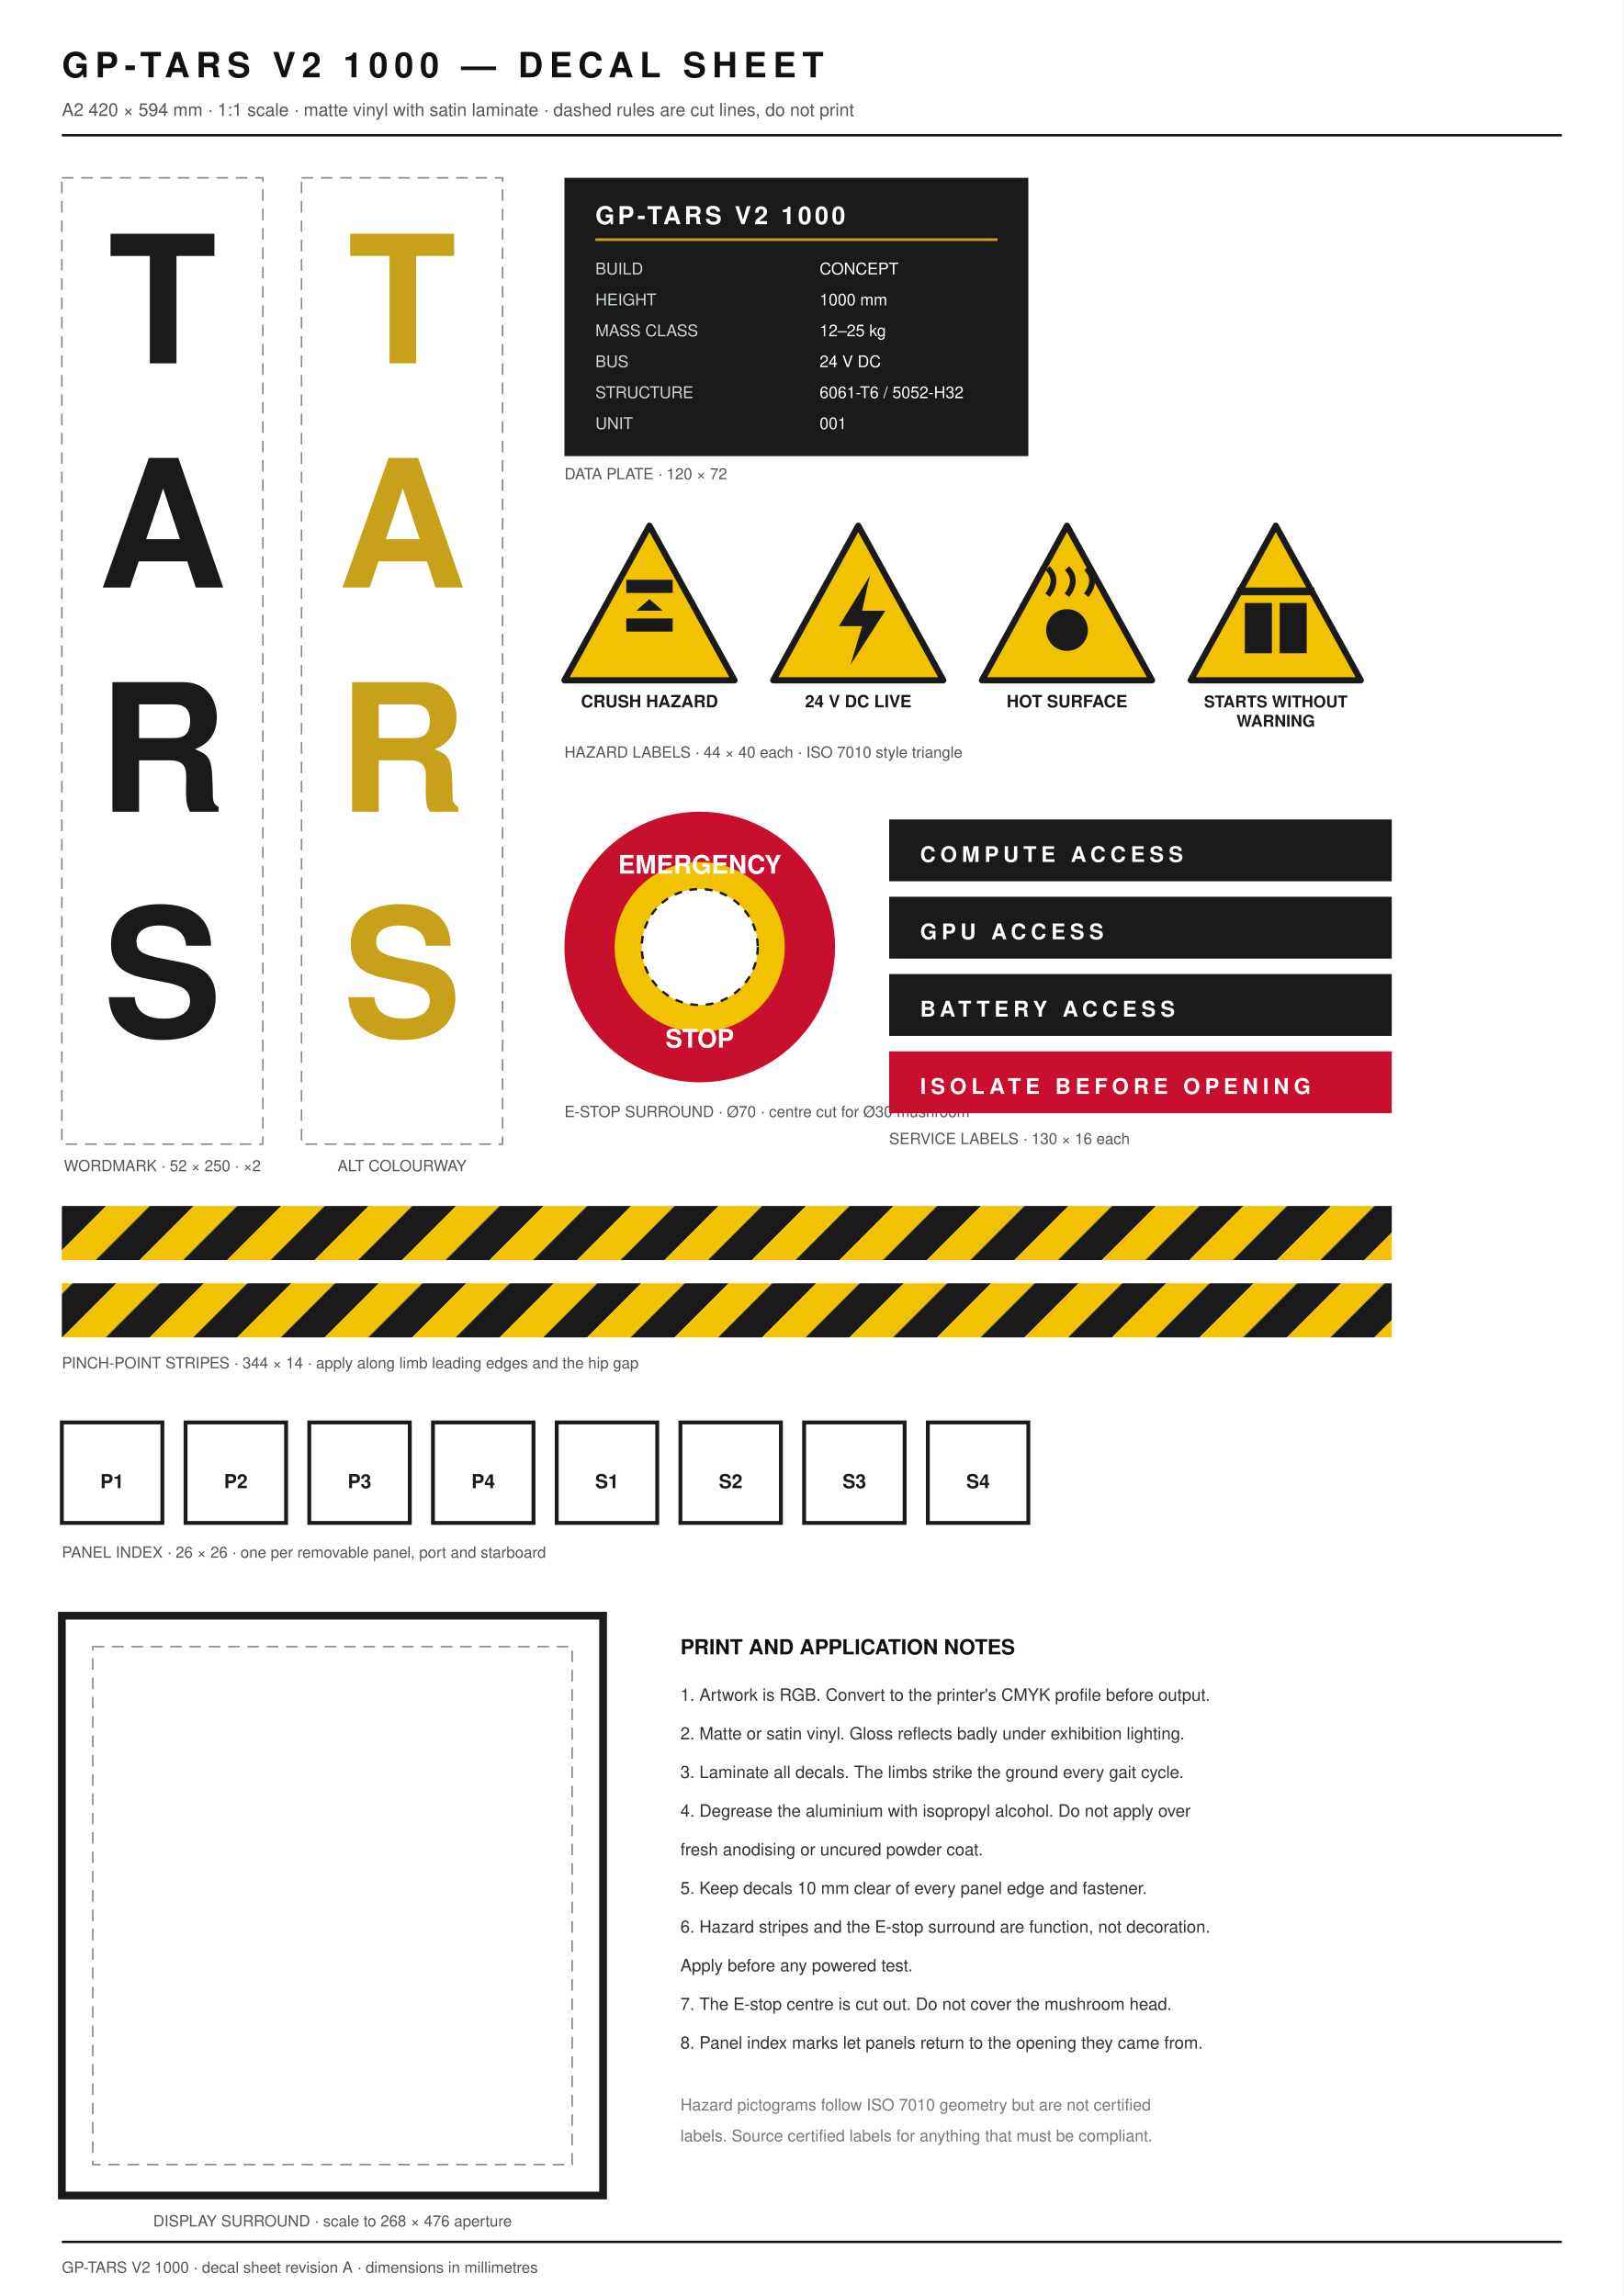
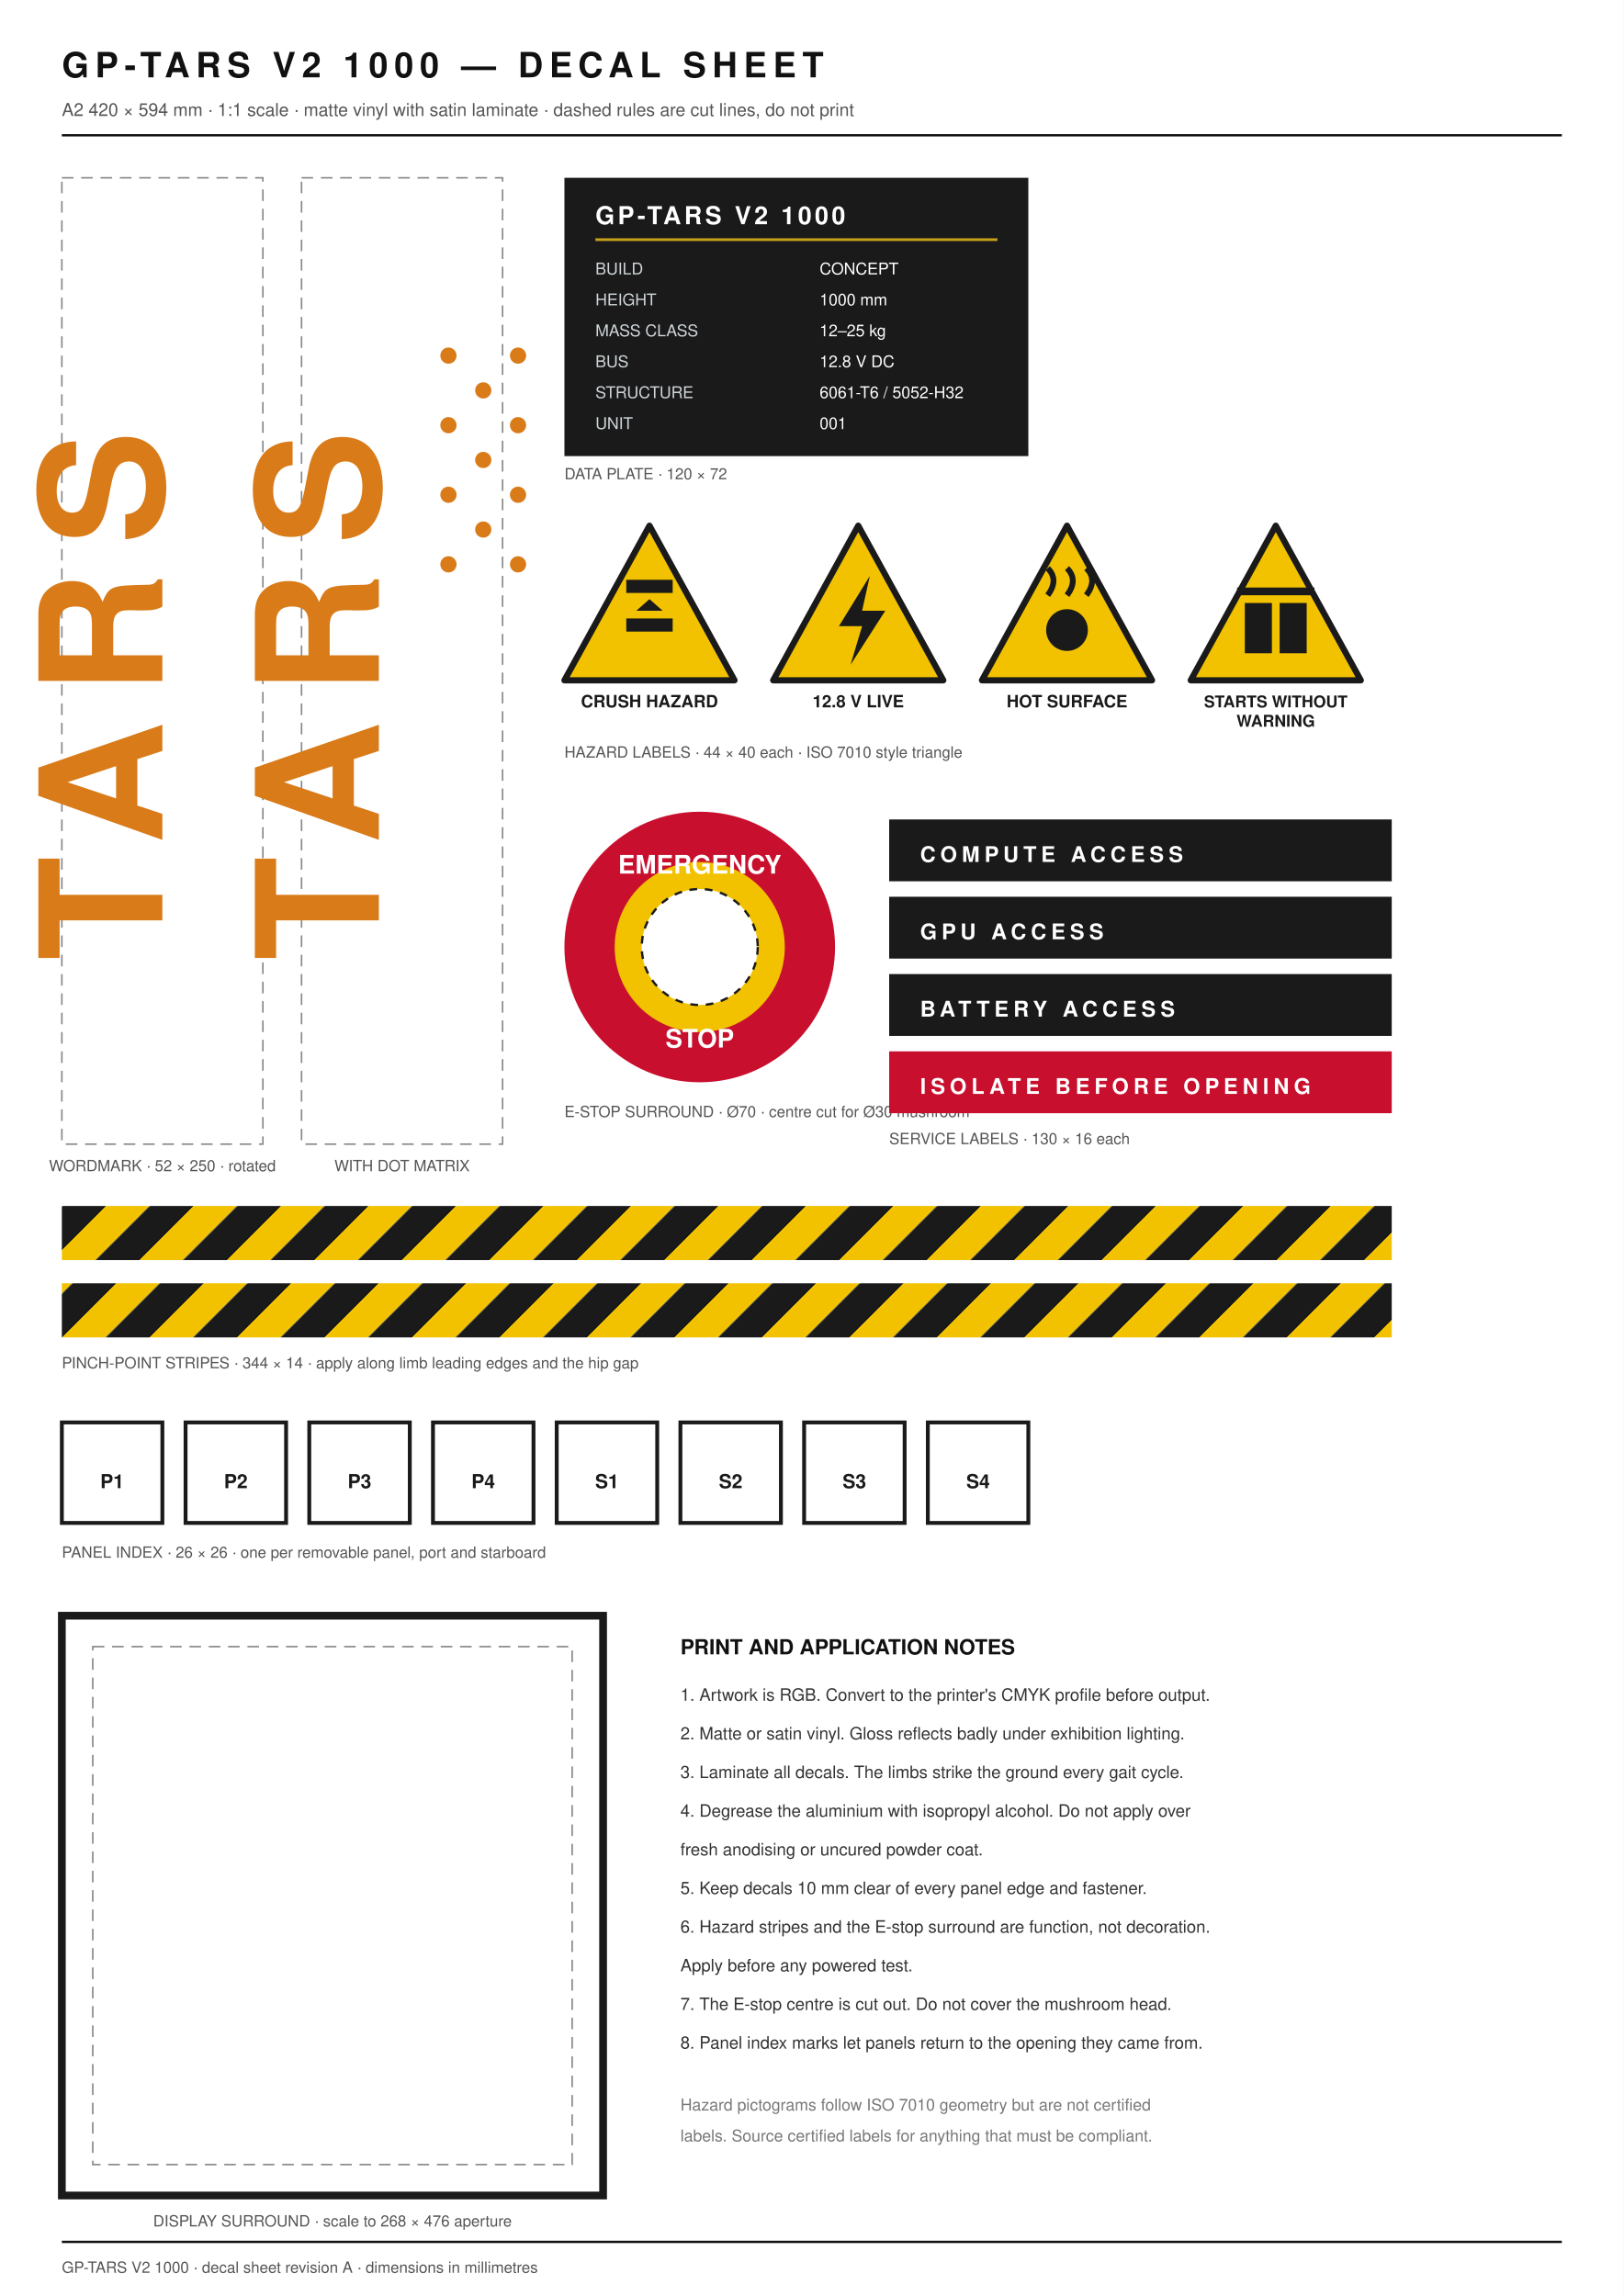
<svg xmlns="http://www.w3.org/2000/svg" viewBox="0 0 420 594" width="420mm" height="594mm" font-family="Helvetica, Arial, 'Liberation Sans', sans-serif">
  <rect width="420" height="594" fill="#ffffff" />
  <g fill="#111111">
    <text x="16" y="20" font-size="9" font-weight="700" letter-spacing="1.6">GP-TARS V2 1000 — DECAL SHEET</text>
    <text x="16" y="30" font-size="4.6" fill="#555555">A2 420 × 594 mm · 1:1 scale · matte vinyl with satin laminate · dashed rules are cut lines, do not print</text>
  </g>
  <line x1="16" y1="35" x2="404" y2="35" stroke="#111111" stroke-width="0.6" />
  <g>
    <rect x="16" y="46" width="52" height="250" fill="none" stroke="#888888" stroke-width="0.4" stroke-dasharray="3 2" />
-     <text x="42" y="94" font-size="46" font-weight="700" fill="#1a1a1a" text-anchor="middle" letter-spacing="1">T</text>
-     <text x="42" y="152" font-size="46" font-weight="700" fill="#1a1a1a" text-anchor="middle" letter-spacing="1">A</text>
-     <text x="42" y="210" font-size="46" font-weight="700" fill="#1a1a1a" text-anchor="middle" letter-spacing="1">R</text>
-     <text x="42" y="268" font-size="46" font-weight="700" fill="#1a1a1a" text-anchor="middle" letter-spacing="1">S</text>
-     <text x="42" y="303" font-size="4" fill="#555555" text-anchor="middle">WORDMARK · 52 × 250 · ×2</text>
+     <text x="42" y="180" font-size="44" font-weight="700" fill="#d97b19" text-anchor="middle" letter-spacing="7" transform="rotate(-90 42 180)">TARS</text>
+     <text x="42" y="303" font-size="4" fill="#555555" text-anchor="middle">WORDMARK · 52 × 250 · rotated</text>
    <rect x="78" y="46" width="52" height="250" fill="none" stroke="#888888" stroke-width="0.4" stroke-dasharray="3 2" />
-     <text x="104" y="94" font-size="46" font-weight="700" fill="#c8a11a" text-anchor="middle" letter-spacing="1">T</text>
-     <text x="104" y="152" font-size="46" font-weight="700" fill="#c8a11a" text-anchor="middle" letter-spacing="1">A</text>
-     <text x="104" y="210" font-size="46" font-weight="700" fill="#c8a11a" text-anchor="middle" letter-spacing="1">R</text>
-     <text x="104" y="268" font-size="46" font-weight="700" fill="#c8a11a" text-anchor="middle" letter-spacing="1">S</text>
-     <text x="104" y="303" font-size="4" fill="#555555" text-anchor="middle">ALT COLOURWAY</text>
+     <text x="98" y="180" font-size="44" font-weight="700" fill="#d97b19" text-anchor="middle" letter-spacing="7" transform="rotate(-90 98 180)">TARS</text>
+     <circle cx="116" cy="92" r="2.1" fill="#d97b19" />
+     <circle cx="134" cy="92" r="2.1" fill="#d97b19" />
+     <circle cx="125" cy="101" r="2.1" fill="#d97b19" />
+     <circle cx="116" cy="110" r="2.1" fill="#d97b19" />
+     <circle cx="134" cy="110" r="2.1" fill="#d97b19" />
+     <circle cx="125" cy="119" r="2.1" fill="#d97b19" />
+     <circle cx="116" cy="128" r="2.1" fill="#d97b19" />
+     <circle cx="134" cy="128" r="2.1" fill="#d97b19" />
+     <circle cx="125" cy="137" r="2.1" fill="#d97b19" />
+     <circle cx="116" cy="146" r="2.1" fill="#d97b19" />
+     <circle cx="134" cy="146" r="2.1" fill="#d97b19" />
+     <text x="104" y="303" font-size="4" fill="#555555" text-anchor="middle">WITH DOT MATRIX</text>
  </g>
  <g>
    <rect x="146" y="46" width="120" height="72" fill="#1a1a1a" />
    <text x="154" y="58" font-size="6.4" font-weight="700" fill="#ffffff" letter-spacing="0.8">GP-TARS V2 1000</text>
    <line x1="154" y1="62" x2="258" y2="62" stroke="#c8a11a" stroke-width="0.7" />
    <g font-size="4.2" fill="#cfd6da">
      <text x="154" y="71">BUILD</text>
      <text x="212" y="71" fill="#ffffff">CONCEPT</text>
      <text x="154" y="79">HEIGHT</text>
      <text x="212" y="79" fill="#ffffff">1000 mm</text>
      <text x="154" y="87">MASS CLASS</text>
      <text x="212" y="87" fill="#ffffff">12–25 kg</text>
      <text x="154" y="95">BUS</text>
-       <text x="212" y="95" fill="#ffffff">24 V DC</text>
+       <text x="212" y="95" fill="#ffffff">12.8 V DC</text>
      <text x="154" y="103">STRUCTURE</text>
      <text x="212" y="103" fill="#ffffff">6061-T6 / 5052-H32</text>
      <text x="154" y="111">UNIT</text>
      <text x="212" y="111" fill="#ffffff">001</text>
    </g>
    <text x="146" y="124" font-size="4" fill="#555555">DATA PLATE · 120 × 72</text>
  </g>
  <g>
    <g transform="translate(146,136)">
      <path d="M22,0 L44,40 L0,40 Z" fill="#f2c200" stroke="#1a1a1a" stroke-width="1.6" stroke-linejoin="round" />
      <rect x="16" y="14" width="12" height="3.4" fill="#1a1a1a" />
      <rect x="16" y="24" width="12" height="3.4" fill="#1a1a1a" />
      <path d="M22,19 l-3.4,3 h6.8 z" fill="#1a1a1a" />
      <text x="22" y="47" font-size="4.4" font-weight="700" fill="#1a1a1a" text-anchor="middle">CRUSH HAZARD</text>
    </g>
    <g transform="translate(200,136)">
      <path d="M22,0 L44,40 L0,40 Z" fill="#f2c200" stroke="#1a1a1a" stroke-width="1.6" stroke-linejoin="round" />
      <path d="M25,13 l-8,13 h6 l-3,10 9,-14 h-6 z" fill="#1a1a1a" />
-       <text x="22" y="47" font-size="4.4" font-weight="700" fill="#1a1a1a" text-anchor="middle">24 V DC LIVE</text>
+       <text x="22" y="47" font-size="4.4" font-weight="700" fill="#1a1a1a" text-anchor="middle">12.8 V LIVE</text>
    </g>
    <g transform="translate(254,136)">
      <path d="M22,0 L44,40 L0,40 Z" fill="#f2c200" stroke="#1a1a1a" stroke-width="1.6" stroke-linejoin="round" />
      <circle cx="22" cy="27" r="5.4" fill="#1a1a1a" />
      <path d="M17,18 q3,-4 0,-7 M22,18 q3,-4 0,-7 M27,18 q3,-4 0,-7" stroke="#1a1a1a" stroke-width="1.5" fill="none" />
      <text x="22" y="47" font-size="4.4" font-weight="700" fill="#1a1a1a" text-anchor="middle">HOT SURFACE</text>
    </g>
    <g transform="translate(308,136)">
      <path d="M22,0 L44,40 L0,40 Z" fill="#f2c200" stroke="#1a1a1a" stroke-width="1.6" stroke-linejoin="round" />
      <rect x="14" y="20" width="7" height="13" fill="#1a1a1a" />
      <rect x="23" y="20" width="7" height="13" fill="#1a1a1a" />
      <path d="M12,17 h20" stroke="#1a1a1a" stroke-width="2" />
      <text x="22" y="47" font-size="4.2" font-weight="700" fill="#1a1a1a" text-anchor="middle">STARTS WITHOUT</text>
      <text x="22" y="52" font-size="4.2" font-weight="700" fill="#1a1a1a" text-anchor="middle">WARNING</text>
    </g>
    <text x="146" y="196" font-size="4" fill="#555555">HAZARD LABELS · 44 × 40 each · ISO 7010 style triangle</text>
  </g>
  <g transform="translate(146,210)">
    <circle cx="35" cy="35" r="35" fill="#c8102e" />
    <circle cx="35" cy="35" r="22" fill="#f2c200" />
    <circle cx="35" cy="35" r="15" fill="#ffffff" stroke="#1a1a1a" stroke-width="0.6" stroke-dasharray="2 2" />
    <text x="35" y="16" font-size="6.6" font-weight="700" fill="#ffffff" text-anchor="middle">EMERGENCY</text>
    <text x="35" y="61" font-size="6.6" font-weight="700" fill="#ffffff" text-anchor="middle">STOP</text>
    <text x="0" y="79" font-size="4" fill="#555555">E-STOP SURROUND · Ø70 · centre cut for Ø30 mushroom</text>
  </g>
  <g>
    <g font-size="5.6" font-weight="700" letter-spacing="1.2">
      <rect x="230" y="212" width="130" height="16" fill="#1a1a1a" />
      <text x="238" y="223" fill="#ffffff">COMPUTE ACCESS</text>
      <rect x="230" y="232" width="130" height="16" fill="#1a1a1a" />
      <text x="238" y="243" fill="#ffffff">GPU ACCESS</text>
      <rect x="230" y="252" width="130" height="16" fill="#1a1a1a" />
      <text x="238" y="263" fill="#ffffff">BATTERY ACCESS</text>
      <rect x="230" y="272" width="130" height="16" fill="#c8102e" />
      <text x="238" y="283" fill="#ffffff">ISOLATE BEFORE OPENING</text>
    </g>
    <text x="230" y="296" font-size="4" fill="#555555">SERVICE LABELS · 130 × 16 each</text>
  </g>
  <g>
    <defs>
      <pattern id="hz" width="16" height="16" patternUnits="userSpaceOnUse" patternTransform="rotate(45)">
        <rect width="8" height="16" fill="#f2c200" />
        <rect x="8" width="8" height="16" fill="#1a1a1a" />
      </pattern>
    </defs>
    <rect x="16" y="312" width="344" height="14" fill="url(#hz)" />
    <rect x="16" y="332" width="344" height="14" fill="url(#hz)" />
    <text x="16" y="354" font-size="4" fill="#555555">PINCH-POINT STRIPES · 344 × 14 · apply along limb leading edges and the hip gap</text>
  </g>
  <g>
    <g font-size="5" font-weight="700" fill="#1a1a1a">
      <rect x="16" y="368" width="26" height="26" fill="none" stroke="#1a1a1a" stroke-width="1" />
      <text x="29" y="385" text-anchor="middle">P1</text>
      <rect x="48" y="368" width="26" height="26" fill="none" stroke="#1a1a1a" stroke-width="1" />
      <text x="61" y="385" text-anchor="middle">P2</text>
      <rect x="80" y="368" width="26" height="26" fill="none" stroke="#1a1a1a" stroke-width="1" />
      <text x="93" y="385" text-anchor="middle">P3</text>
      <rect x="112" y="368" width="26" height="26" fill="none" stroke="#1a1a1a" stroke-width="1" />
      <text x="125" y="385" text-anchor="middle">P4</text>
      <rect x="144" y="368" width="26" height="26" fill="none" stroke="#1a1a1a" stroke-width="1" />
      <text x="157" y="385" text-anchor="middle">S1</text>
      <rect x="176" y="368" width="26" height="26" fill="none" stroke="#1a1a1a" stroke-width="1" />
      <text x="189" y="385" text-anchor="middle">S2</text>
      <rect x="208" y="368" width="26" height="26" fill="none" stroke="#1a1a1a" stroke-width="1" />
      <text x="221" y="385" text-anchor="middle">S3</text>
      <rect x="240" y="368" width="26" height="26" fill="none" stroke="#1a1a1a" stroke-width="1" />
      <text x="253" y="385" text-anchor="middle">S4</text>
    </g>
    <text x="16" y="403" font-size="4" fill="#555555">PANEL INDEX · 26 × 26 · one per removable panel, port and starboard</text>
  </g>
  <g>
    <rect x="16" y="418" width="140" height="150" fill="none" stroke="#1a1a1a" stroke-width="2" />
    <rect x="24" y="426" width="124" height="134" fill="none" stroke="#888888" stroke-width="0.4" stroke-dasharray="3 2" />
    <text x="86" y="576" font-size="4" fill="#555555" text-anchor="middle">DISPLAY SURROUND · scale to 268 × 476 aperture</text>
  </g>
  <g font-size="4.4" fill="#333333">
    <text x="176" y="428" font-weight="700" font-size="5.4" fill="#111111">PRINT AND APPLICATION NOTES</text>
    <text x="176" y="440">1. Artwork is RGB. Convert to the printer's CMYK profile before output.</text>
    <text x="176" y="450">2. Matte or satin vinyl. Gloss reflects badly under exhibition lighting.</text>
    <text x="176" y="460">3. Laminate all decals. The limbs strike the ground every gait cycle.</text>
    <text x="176" y="470">4. Degrease the aluminium with isopropyl alcohol. Do not apply over</text>
    <text x="176" y="480">   fresh anodising or uncured powder coat.</text>
    <text x="176" y="490">5. Keep decals 10 mm clear of every panel edge and fastener.</text>
    <text x="176" y="500">6. Hazard stripes and the E-stop surround are function, not decoration.</text>
    <text x="176" y="510">   Apply before any powered test.</text>
    <text x="176" y="520">7. The E-stop centre is cut out. Do not cover the mushroom head.</text>
    <text x="176" y="530">8. Panel index marks let panels return to the opening they came from.</text>
    <text x="176" y="546" font-size="4.2" fill="#777777">Hazard pictograms follow ISO 7010 geometry but are not certified</text>
    <text x="176" y="554" font-size="4.2" fill="#777777">labels. Source certified labels for anything that must be compliant.</text>
  </g>
  <line x1="16" y1="580" x2="404" y2="580" stroke="#111111" stroke-width="0.6" />
  <text x="16" y="588" font-size="4" fill="#555555">GP-TARS V2 1000 · decal sheet revision A · dimensions in millimetres</text>
</svg>
